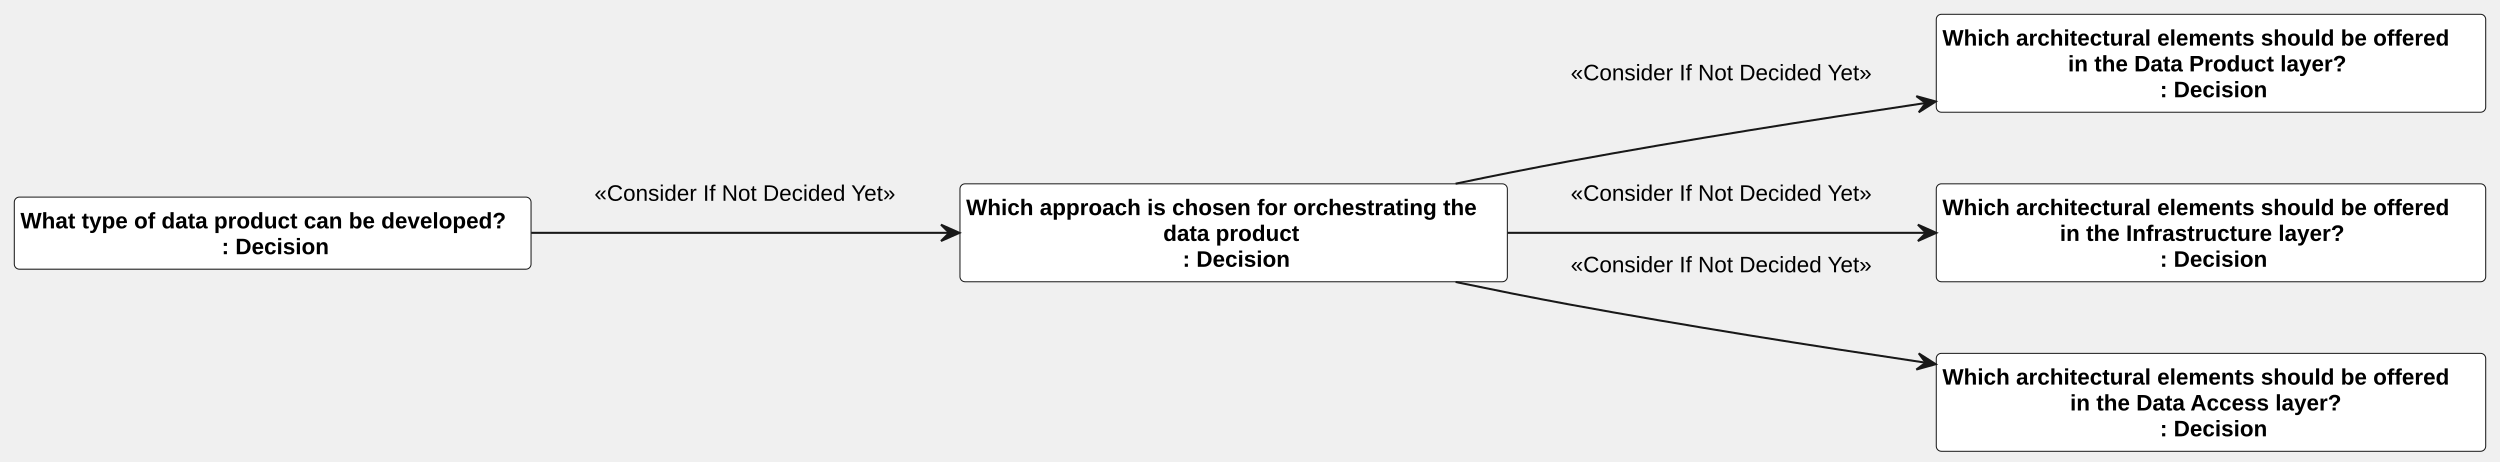
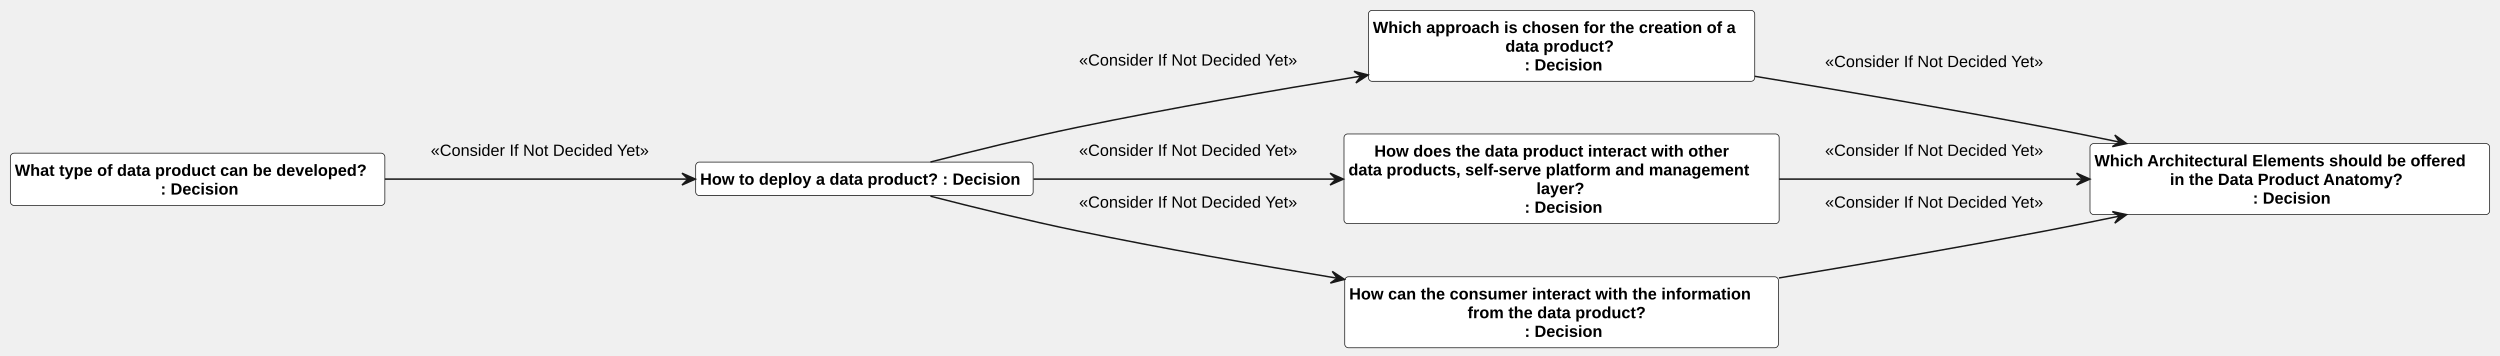
- <svg xmlns="http://www.w3.org/2000/svg" contentStyleType="text/css" height="226px" preserveAspectRatio="none" style="width:1224px;height:226px;background:#FFFFFF;" version="1.1" viewBox="0 0 1224 226" width="1224px" zoomAndPan="magnify">
+ <svg xmlns="http://www.w3.org/2000/svg" contentStyleType="text/css" height="240px" preserveAspectRatio="none" style="width:1689px;height:240px;background:#FFFFFF;" version="1.1" viewBox="0 0 1689 240" width="1689px" zoomAndPan="magnify">
  <defs />
  <g>
    <g id="elem___1_What_type_of_data_product_can_be_developed_">
-       <rect codeLine="9" fill="#FFFFFF" height="35.298" id="__1_What_type_of_data_product_can_be_developed_" rx="2.5" ry="2.5" style="stroke:#181818;stroke-width:0.5;" width="253" x="7" y="96.5" />
-       <text fill="#000000" font-family="Arial" font-size="11" font-weight="bold" lengthAdjust="spacing" textLength="247" x="10" y="111.818">What type of data product can be developed?</text>
-       <text fill="#000000" font-family="Arial" font-size="11" font-weight="bold" lengthAdjust="spacing" textLength="53" x="108.5" y="124.467">: Decision</text>
+       <rect codeLine="9" fill="#FFFFFF" height="35.298" id="__1_What_type_of_data_product_can_be_developed_" rx="2.5" ry="2.5" style="stroke:#181818;stroke-width:0.5;" width="253" x="7" y="103.5" />
+       <text fill="#000000" font-family="Arial" font-size="11" font-weight="bold" lengthAdjust="spacing" textLength="247" x="10" y="118.818">What type of data product can be developed?</text>
+       <text fill="#000000" font-family="Arial" font-size="11" font-weight="bold" lengthAdjust="spacing" textLength="53" x="108.5" y="131.467">: Decision</text>
    </g>
-     <g id="elem___2_Which_approach_is_chosen_for_orchestrating_the_data_product">
-       <rect codeLine="10" fill="#FFFFFF" height="47.947" id="__2_Which_approach_is_chosen_for_orchestrating_the_data_product" rx="2.5" ry="2.5" style="stroke:#181818;stroke-width:0.5;" width="268" x="470" y="90" />
-       <text fill="#000000" font-family="Arial" font-size="11" font-weight="bold" lengthAdjust="spacing" textLength="262" x="473" y="105.318">Which approach is chosen for orchestrating the</text>
-       <text fill="#000000" font-family="Arial" font-size="11" font-weight="bold" lengthAdjust="spacing" textLength="69" x="569.5" y="117.967">data product</text>
-       <text fill="#000000" font-family="Arial" font-size="11" font-weight="bold" lengthAdjust="spacing" textLength="53" x="579" y="130.616">: Decision</text>
+     <g id="elem___2_How_to_deploy_a_data_product_">
+       <rect codeLine="10" fill="#FFFFFF" height="22.649" id="__2_How_to_deploy_a_data_product_" rx="2.5" ry="2.5" style="stroke:#181818;stroke-width:0.5;" width="228" x="470" y="109.5" />
+       <text fill="#000000" font-family="Arial" font-size="11" font-weight="bold" lengthAdjust="spacing" textLength="222" x="473" y="124.818">How to deploy a data product? : Decision</text>
    </g>
-     <g id="elem___3_Which_architectural_elements_should_be_offered_in_the_Data_Product_layer_">
-       <rect codeLine="11" fill="#FFFFFF" height="47.947" id="__3_Which_architectural_elements_should_be_offered_in_the_Data_Product_layer_" rx="2.5" ry="2.5" style="stroke:#181818;stroke-width:0.5;" width="269" x="948" y="7" />
-       <text fill="#000000" font-family="Arial" font-size="11" font-weight="bold" lengthAdjust="spacing" textLength="263" x="951" y="22.318">Which architectural elements should be offered</text>
-       <text fill="#000000" font-family="Arial" font-size="11" font-weight="bold" lengthAdjust="spacing" textLength="140" x="1012.5" y="34.967">in the Data Product layer?</text>
-       <text fill="#000000" font-family="Arial" font-size="11" font-weight="bold" lengthAdjust="spacing" textLength="53" x="1057.5" y="47.616">: Decision</text>
+     <g id="elem___3_Which_approach_is_chosen_for_the_creation_of_a_data_product_">
+       <rect codeLine="11" fill="#FFFFFF" height="47.947" id="__3_Which_approach_is_chosen_for_the_creation_of_a_data_product_" rx="2.5" ry="2.5" style="stroke:#181818;stroke-width:0.5;" width="261" x="924.5" y="7" />
+       <text fill="#000000" font-family="Arial" font-size="11" font-weight="bold" lengthAdjust="spacing" textLength="255" x="927.5" y="22.318">Which approach is chosen for the creation of a</text>
+       <text fill="#000000" font-family="Arial" font-size="11" font-weight="bold" lengthAdjust="spacing" textLength="76" x="1017" y="34.967">data product?</text>
+       <text fill="#000000" font-family="Arial" font-size="11" font-weight="bold" lengthAdjust="spacing" textLength="53" x="1030" y="47.616">: Decision</text>
    </g>
-     <g id="elem___4_Which_architectural_elements_should_be_offered_in_the_Infrastructure_layer_">
-       <rect codeLine="12" fill="#FFFFFF" height="47.947" id="__4_Which_architectural_elements_should_be_offered_in_the_Infrastructure_layer_" rx="2.5" ry="2.5" style="stroke:#181818;stroke-width:0.5;" width="269" x="948" y="90" />
-       <text fill="#000000" font-family="Arial" font-size="11" font-weight="bold" lengthAdjust="spacing" textLength="263" x="951" y="105.318">Which architectural elements should be offered</text>
-       <text fill="#000000" font-family="Arial" font-size="11" font-weight="bold" lengthAdjust="spacing" textLength="148" x="1008.5" y="117.967">in the Infrastructure layer?</text>
-       <text fill="#000000" font-family="Arial" font-size="11" font-weight="bold" lengthAdjust="spacing" textLength="53" x="1057.5" y="130.616">: Decision</text>
+     <g id="elem___4_How_does_the_data_product_interact_with_other_data_products__self_serve_platform_and_management_layer_">
+       <rect codeLine="12" fill="#FFFFFF" height="60.596" id="__4_How_does_the_data_product_interact_with_other_data_products__self_serve_platform_and_management_layer_" rx="2.5" ry="2.5" style="stroke:#181818;stroke-width:0.5;" width="294" x="908" y="90.5" />
+       <text fill="#000000" font-family="Arial" font-size="11" font-weight="bold" lengthAdjust="spacing" textLength="253" x="928.5" y="105.818">How does the data product interact with other</text>
+       <text fill="#000000" font-family="Arial" font-size="11" font-weight="bold" lengthAdjust="spacing" textLength="288" x="911" y="118.467">data products, self-serve platform and management</text>
+       <text fill="#000000" font-family="Arial" font-size="11" font-weight="bold" lengthAdjust="spacing" textLength="34" x="1038" y="131.116">layer?</text>
+       <text fill="#000000" font-family="Arial" font-size="11" font-weight="bold" lengthAdjust="spacing" textLength="53" x="1030" y="143.765">: Decision</text>
    </g>
-     <g id="elem___5_Which_architectural_elements_should_be_offered_in_the_Data_Access_layer_">
-       <rect codeLine="13" fill="#FFFFFF" height="47.947" id="__5_Which_architectural_elements_should_be_offered_in_the_Data_Access_layer_" rx="2.5" ry="2.5" style="stroke:#181818;stroke-width:0.5;" width="269" x="948" y="173" />
-       <text fill="#000000" font-family="Arial" font-size="11" font-weight="bold" lengthAdjust="spacing" textLength="263" x="951" y="188.318">Which architectural elements should be offered</text>
-       <text fill="#000000" font-family="Arial" font-size="11" font-weight="bold" lengthAdjust="spacing" textLength="138" x="1013.5" y="200.967">in the Data Access layer?</text>
-       <text fill="#000000" font-family="Arial" font-size="11" font-weight="bold" lengthAdjust="spacing" textLength="53" x="1057.5" y="213.616">: Decision</text>
+     <g id="elem___5_How_can_the_consumer_interact_with_the_information_from_the_data_product_">
+       <rect codeLine="13" fill="#FFFFFF" height="47.947" id="__5_How_can_the_consumer_interact_with_the_information_from_the_data_product_" rx="2.5" ry="2.5" style="stroke:#181818;stroke-width:0.5;" width="293" x="908.5" y="187" />
+       <text fill="#000000" font-family="Arial" font-size="11" font-weight="bold" lengthAdjust="spacing" textLength="287" x="911.5" y="202.318">How can the consumer interact with the information</text>
+       <text fill="#000000" font-family="Arial" font-size="11" font-weight="bold" lengthAdjust="spacing" textLength="127" x="991.5" y="214.967">from the data product?</text>
+       <text fill="#000000" font-family="Arial" font-size="11" font-weight="bold" lengthAdjust="spacing" textLength="53" x="1030" y="227.616">: Decision</text>
    </g>
-     <g id="link___1_What_type_of_data_product_can_be_developed____2_Which_approach_is_chosen_for_orchestrating_the_data_product">
-       <path codeLine="14" d="M260.05,114 C323.18,114 399.86,114 464.68,114 " fill="none" id="__1_What_type_of_data_product_can_be_developed_-to-__2_Which_approach_is_chosen_for_orchestrating_the_data_product" style="stroke:#181818;stroke-width:1.0;" />
-       <polygon fill="#181818" points="469.72,114,460.72,110,464.72,114,460.72,118,469.72,114" style="stroke:#181818;stroke-width:1.0;" />
-       <text fill="#000000" font-family="Arial" font-size="11" lengthAdjust="spacing" textLength="145" x="291" y="98.318">«Consider If Not Decided Yet»</text>
-       <text fill="#000000" font-family="Arial" font-size="11" lengthAdjust="spacing" textLength="3" x="363.5" y="110.967"> </text>
+     <g id="elem___6_Which_Architectural_Elements_should_be_offered_in_the_Data_Product_Anatomy_">
+       <rect codeLine="14" fill="#FFFFFF" height="47.947" id="__6_Which_Architectural_Elements_should_be_offered_in_the_Data_Product_Anatomy_" rx="2.5" ry="2.5" style="stroke:#181818;stroke-width:0.5;" width="270" x="1412" y="97" />
+       <text fill="#000000" font-family="Arial" font-size="11" font-weight="bold" lengthAdjust="spacing" textLength="264" x="1415" y="112.318">Which Architectural Elements should be offered</text>
+       <text fill="#000000" font-family="Arial" font-size="11" font-weight="bold" lengthAdjust="spacing" textLength="162" x="1466" y="124.967">in the Data Product Anatomy?</text>
+       <text fill="#000000" font-family="Arial" font-size="11" font-weight="bold" lengthAdjust="spacing" textLength="53" x="1522" y="137.616">: Decision</text>
    </g>
-     <g id="link___2_Which_approach_is_chosen_for_orchestrating_the_data_product___3_Which_architectural_elements_should_be_offered_in_the_Data_Product_layer_">
-       <path codeLine="15" d="M712.66,89.93 C731.09,86.09 750.07,82.3 768,79 C824.92,68.54 887.95,58.58 942.48,50.47 " fill="none" id="__2_Which_approach_is_chosen_for_orchestrating_the_data_product-to-__3_Which_architectural_elements_should_be_offered_in_the_Data_Product_layer_" style="stroke:#181818;stroke-width:1.0;" />
-       <polygon fill="#181818" points="947.73,49.69,938.236,47.072,942.785,50.433,939.424,54.983,947.73,49.69" style="stroke:#181818;stroke-width:1.0;" />
-       <text fill="#000000" font-family="Arial" font-size="11" lengthAdjust="spacing" textLength="145" x="769" y="39.318">«Consider If Not Decided Yet»</text>
-       <text fill="#000000" font-family="Arial" font-size="11" lengthAdjust="spacing" textLength="3" x="841.5" y="51.967"> </text>
+     <g id="link___1_What_type_of_data_product_can_be_developed____2_How_to_deploy_a_data_product_">
+       <path codeLine="15" d="M260.03,121 C324.05,121 401.49,121 464.49,121 " fill="none" id="__1_What_type_of_data_product_can_be_developed_-to-__2_How_to_deploy_a_data_product_" style="stroke:#181818;stroke-width:1.0;" />
+       <polygon fill="#181818" points="469.76,121,460.76,117,464.76,121,460.76,125,469.76,121" style="stroke:#181818;stroke-width:1.0;" />
+       <text fill="#000000" font-family="Arial" font-size="11" lengthAdjust="spacing" textLength="145" x="291" y="105.318">«Consider If Not Decided Yet»</text>
+       <text fill="#000000" font-family="Arial" font-size="11" lengthAdjust="spacing" textLength="3" x="363.5" y="117.967"> </text>
    </g>
-     <g id="link___2_Which_approach_is_chosen_for_orchestrating_the_data_product___4_Which_architectural_elements_should_be_offered_in_the_Infrastructure_layer_">
-       <path codeLine="16" d="M738.05,114 C801.92,114 878.41,114 942.98,114 " fill="none" id="__2_Which_approach_is_chosen_for_orchestrating_the_data_product-to-__4_Which_architectural_elements_should_be_offered_in_the_Infrastructure_layer_" style="stroke:#181818;stroke-width:1.0;" />
-       <polygon fill="#181818" points="948,114,939,110,943,114,939,118,948,114" style="stroke:#181818;stroke-width:1.0;" />
-       <text fill="#000000" font-family="Arial" font-size="11" lengthAdjust="spacing" textLength="145" x="769" y="98.318">«Consider If Not Decided Yet»</text>
-       <text fill="#000000" font-family="Arial" font-size="11" lengthAdjust="spacing" textLength="3" x="841.5" y="110.967"> </text>
+     <g id="link___2_How_to_deploy_a_data_product____4_How_does_the_data_product_interact_with_other_data_products__self_serve_platform_and_management_layer_">
+       <path codeLine="16" d="M698.23,121 C759.52,121 836.07,121 902.43,121 " fill="none" id="__2_How_to_deploy_a_data_product_-to-__4_How_does_the_data_product_interact_with_other_data_products__self_serve_platform_and_management_layer_" style="stroke:#181818;stroke-width:1.0;" />
+       <polygon fill="#181818" points="907.6,121,898.6,117,902.6,121,898.6,125,907.6,121" style="stroke:#181818;stroke-width:1.0;" />
+       <text fill="#000000" font-family="Arial" font-size="11" lengthAdjust="spacing" textLength="145" x="729" y="105.318">«Consider If Not Decided Yet»</text>
+       <text fill="#000000" font-family="Arial" font-size="11" lengthAdjust="spacing" textLength="3" x="801.5" y="117.967"> </text>
    </g>
-     <g id="link___2_Which_approach_is_chosen_for_orchestrating_the_data_product___5_Which_architectural_elements_should_be_offered_in_the_Data_Access_layer_">
-       <path codeLine="17" d="M712.66,138.07 C731.09,141.91 750.07,145.7 768,149 C824.92,159.46 887.95,169.42 942.48,177.53 " fill="none" id="__2_Which_approach_is_chosen_for_orchestrating_the_data_product-to-__5_Which_architectural_elements_should_be_offered_in_the_Data_Access_layer_" style="stroke:#181818;stroke-width:1.0;" />
-       <polygon fill="#181818" points="947.73,178.31,939.424,173.017,942.785,177.567,938.236,180.928,947.73,178.31" style="stroke:#181818;stroke-width:1.0;" />
-       <text fill="#000000" font-family="Arial" font-size="11" lengthAdjust="spacing" textLength="145" x="769" y="133.318">«Consider If Not Decided Yet»</text>
-       <text fill="#000000" font-family="Arial" font-size="11" lengthAdjust="spacing" textLength="3" x="841.5" y="145.967"> </text>
+     <g id="link___2_How_to_deploy_a_data_product____5_How_can_the_consumer_interact_with_the_information_from_the_data_product_">
+       <path codeLine="17" d="M628.62,132.55 C656.85,139.81 694.46,149.08 728,156 C785.02,167.77 848.04,178.85 903.35,187.94 " fill="none" id="__2_How_to_deploy_a_data_product_-to-__5_How_can_the_consumer_interact_with_the_information_from_the_data_product_" style="stroke:#181818;stroke-width:1.0;" />
+       <polygon fill="#181818" points="908.33,188.75,900.087,183.36,903.395,187.949,898.805,191.256,908.33,188.75" style="stroke:#181818;stroke-width:1.0;" />
+       <text fill="#000000" font-family="Arial" font-size="11" lengthAdjust="spacing" textLength="145" x="729" y="140.318">«Consider If Not Decided Yet»</text>
+       <text fill="#000000" font-family="Arial" font-size="11" lengthAdjust="spacing" textLength="3" x="801.5" y="152.967"> </text>
+     </g>
+     <g id="link___2_How_to_deploy_a_data_product____3_Which_approach_is_chosen_for_the_creation_of_a_data_product_">
+       <path codeLine="18" d="M628.62,109.45 C656.85,102.19 694.46,92.92 728,86 C790.6,73.08 860.43,60.99 919.36,51.45 " fill="none" id="__2_How_to_deploy_a_data_product_-to-__3_Which_approach_is_chosen_for_the_creation_of_a_data_product_" style="stroke:#181818;stroke-width:1.0;" />
+       <polygon fill="#181818" points="924.3,50.66,914.775,48.154,919.365,51.461,916.057,56.05,924.3,50.66" style="stroke:#181818;stroke-width:1.0;" />
+       <text fill="#000000" font-family="Arial" font-size="11" lengthAdjust="spacing" textLength="145" x="729" y="44.318">«Consider If Not Decided Yet»</text>
+       <text fill="#000000" font-family="Arial" font-size="11" lengthAdjust="spacing" textLength="3" x="801.5" y="56.967"> </text>
+     </g>
+     <g id="link___3_Which_approach_is_chosen_for_the_creation_of_a_data_product____6_Which_Architectural_Elements_should_be_offered_in_the_Data_Product_Anatomy_">
+       <path codeLine="19" d="M1185.53,51.54 C1245.42,61.37 1317.45,73.67 1382,86 C1398.07,89.07 1414.98,92.48 1431.6,95.93 " fill="none" id="__3_Which_approach_is_chosen_for_the_creation_of_a_data_product_-to-__6_Which_Architectural_Elements_should_be_offered_in_the_Data_Product_Anatomy_" style="stroke:#181818;stroke-width:1.0;" />
+       <polygon fill="#181818" points="1436.74,97,1428.754,91.236,1431.847,95.973,1427.11,99.066,1436.74,97" style="stroke:#181818;stroke-width:1.0;" />
+       <text fill="#000000" font-family="Arial" font-size="11" lengthAdjust="spacing" textLength="145" x="1233" y="45.318">«Consider If Not Decided Yet»</text>
+       <text fill="#000000" font-family="Arial" font-size="11" lengthAdjust="spacing" textLength="3" x="1305.5" y="57.967"> </text>
+     </g>
+     <g id="link___4_How_does_the_data_product_interact_with_other_data_products__self_serve_platform_and_management_layer____6_Which_Architectural_Elements_should_be_offered_in_the_Data_Product_Anatomy_">
+       <path codeLine="20" d="M1202.02,121 C1266.77,121 1342.6,121 1406.56,121 " fill="none" id="__4_How_does_the_data_product_interact_with_other_data_products__self_serve_platform_and_management_layer_-to-__6_Which_Architectural_Elements_should_be_offered_in_the_Data_Product_Anatomy_" style="stroke:#181818;stroke-width:1.0;" />
+       <polygon fill="#181818" points="1411.93,121,1402.93,117,1406.93,121,1402.93,125,1411.93,121" style="stroke:#181818;stroke-width:1.0;" />
+       <text fill="#000000" font-family="Arial" font-size="11" lengthAdjust="spacing" textLength="145" x="1233" y="105.318">«Consider If Not Decided Yet»</text>
+       <text fill="#000000" font-family="Arial" font-size="11" lengthAdjust="spacing" textLength="3" x="1305.5" y="117.967"> </text>
+     </g>
+     <g id="link___5_How_can_the_consumer_interact_with_the_information_from_the_data_product____6_Which_Architectural_Elements_should_be_offered_in_the_Data_Product_Anatomy_">
+       <path codeLine="21" d="M1201.89,187.77 C1258.26,178.43 1323.23,167.22 1382,156 C1398.07,152.93 1414.98,149.52 1431.6,146.07 " fill="none" id="__5_How_can_the_consumer_interact_with_the_information_from_the_data_product_-to-__6_Which_Architectural_Elements_should_be_offered_in_the_Data_Product_Anatomy_" style="stroke:#181818;stroke-width:1.0;" />
+       <polygon fill="#181818" points="1436.74,145,1427.11,142.934,1431.847,146.027,1428.754,150.764,1436.74,145" style="stroke:#181818;stroke-width:1.0;" />
+       <text fill="#000000" font-family="Arial" font-size="11" lengthAdjust="spacing" textLength="145" x="1233" y="140.318">«Consider If Not Decided Yet»</text>
+       <text fill="#000000" font-family="Arial" font-size="11" lengthAdjust="spacing" textLength="3" x="1305.5" y="152.967"> </text>
    </g>
  </g>
</svg>
